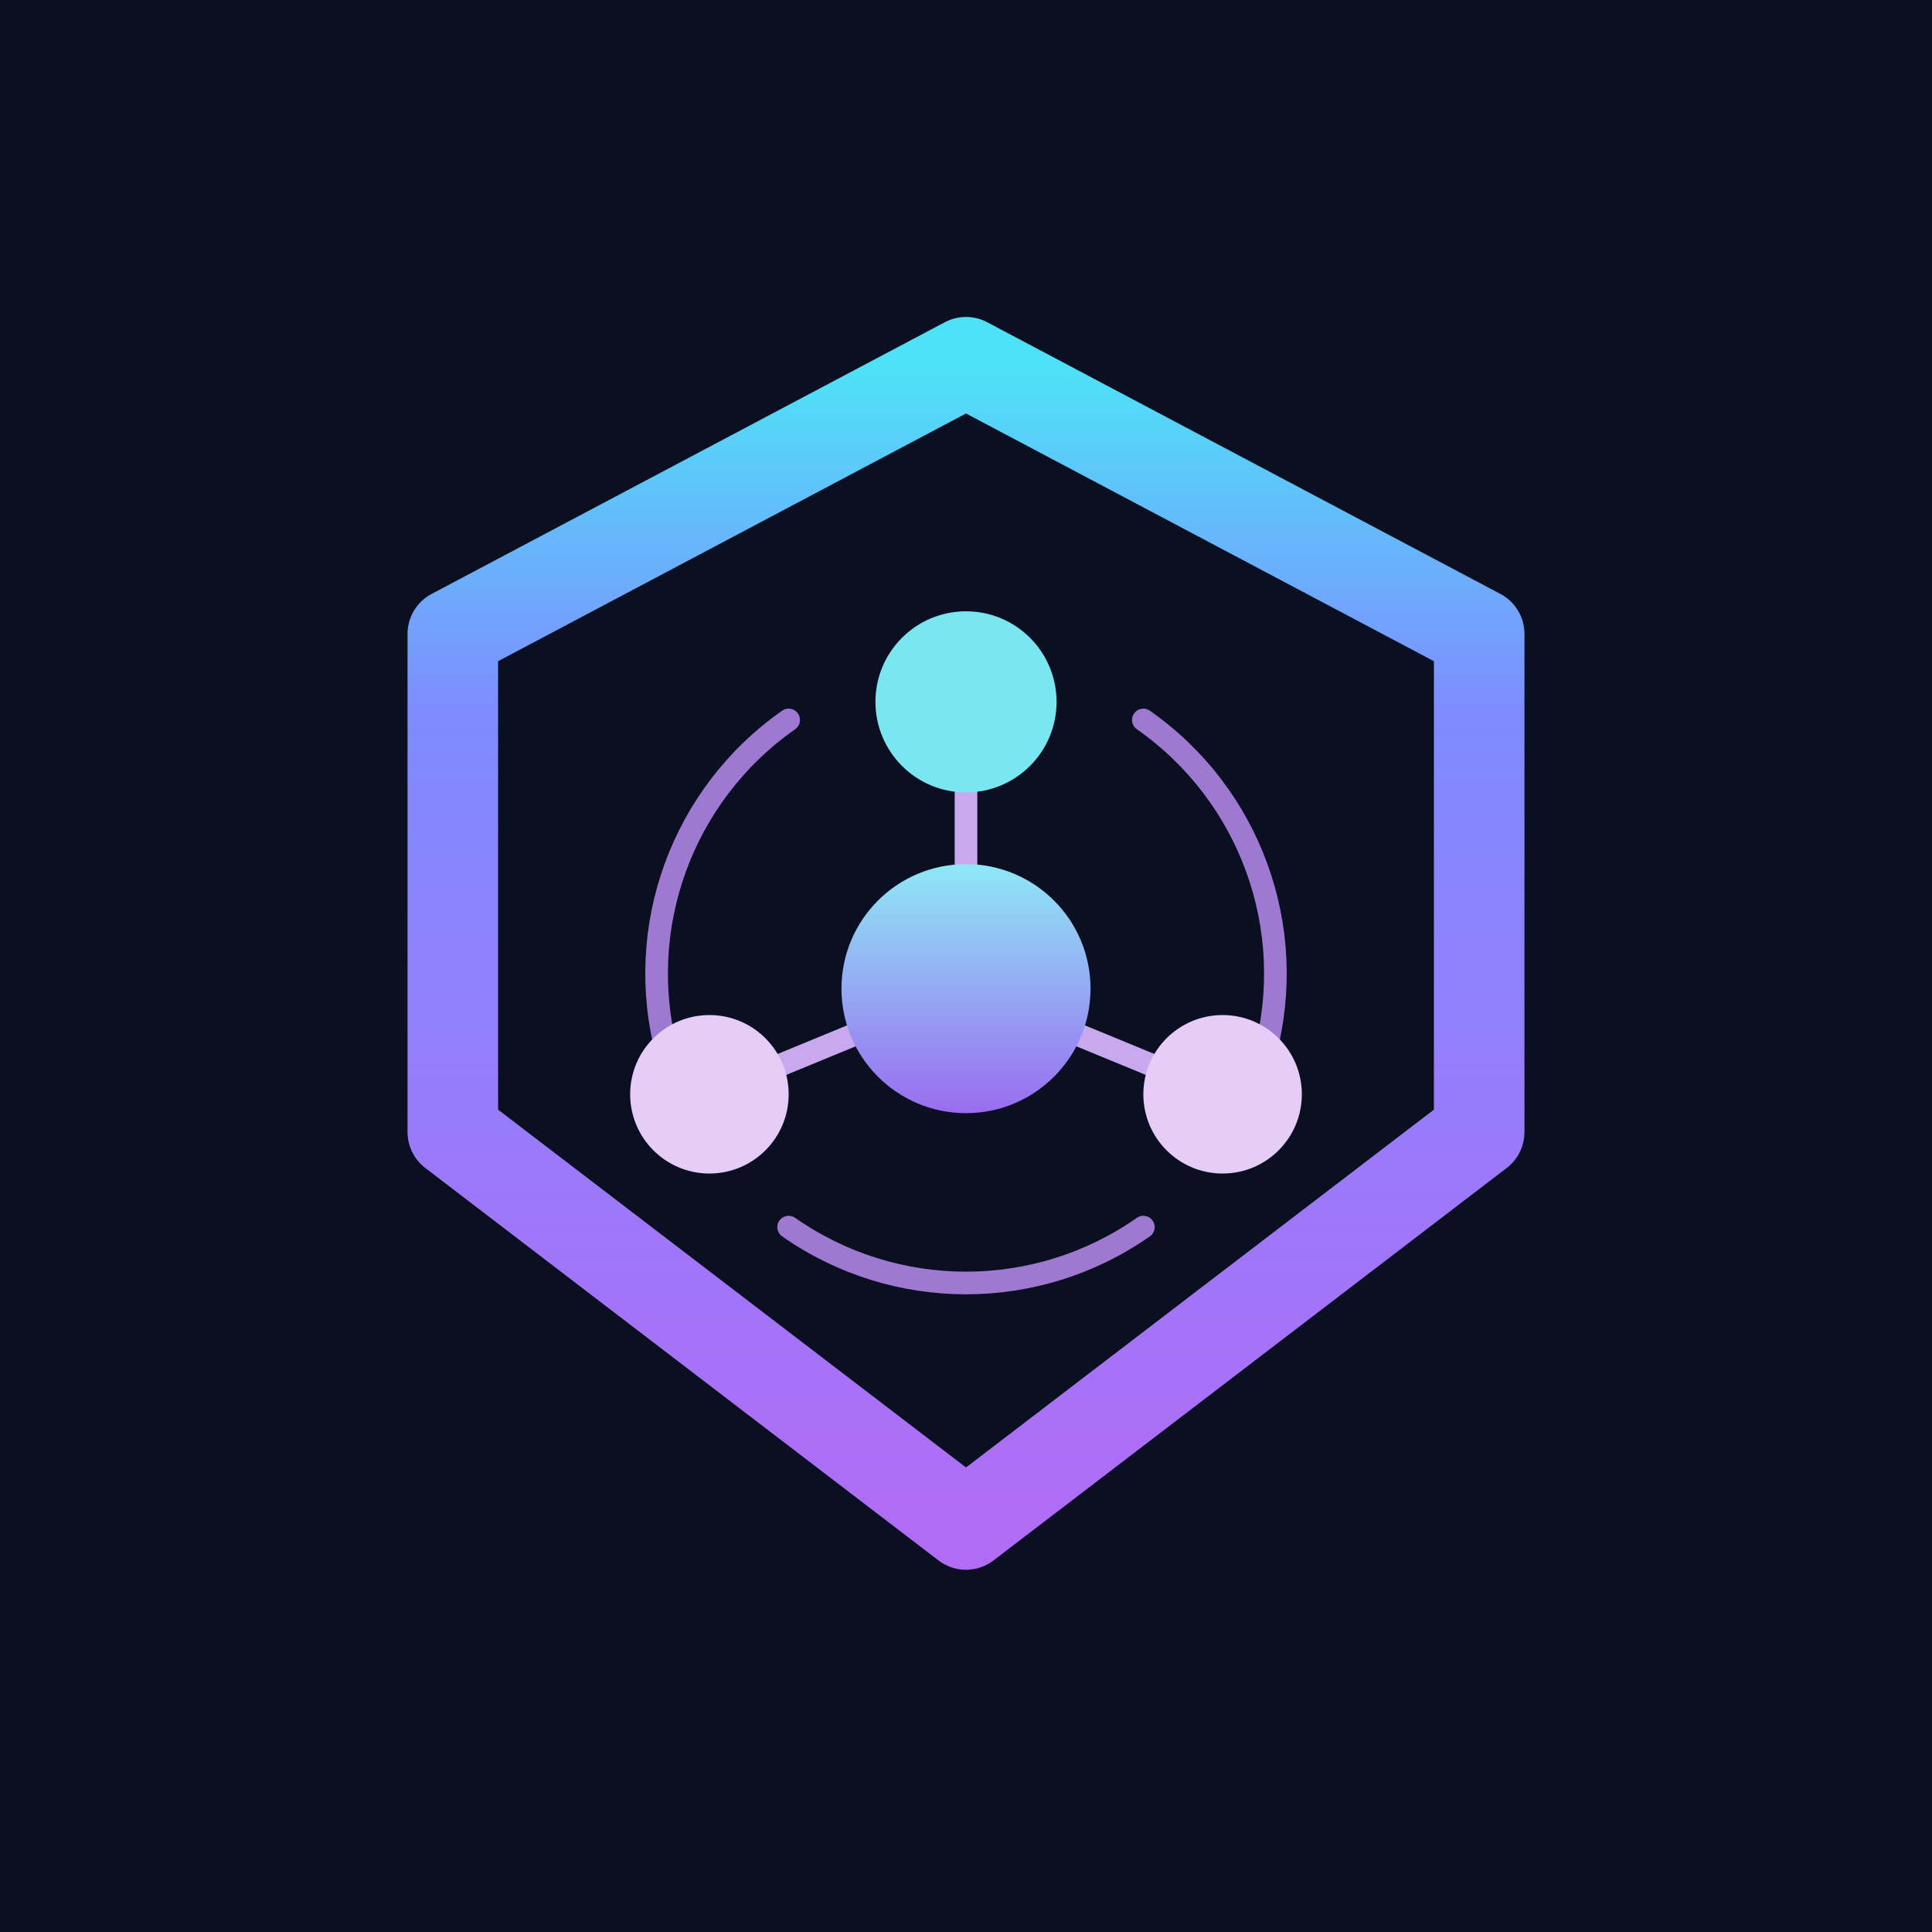
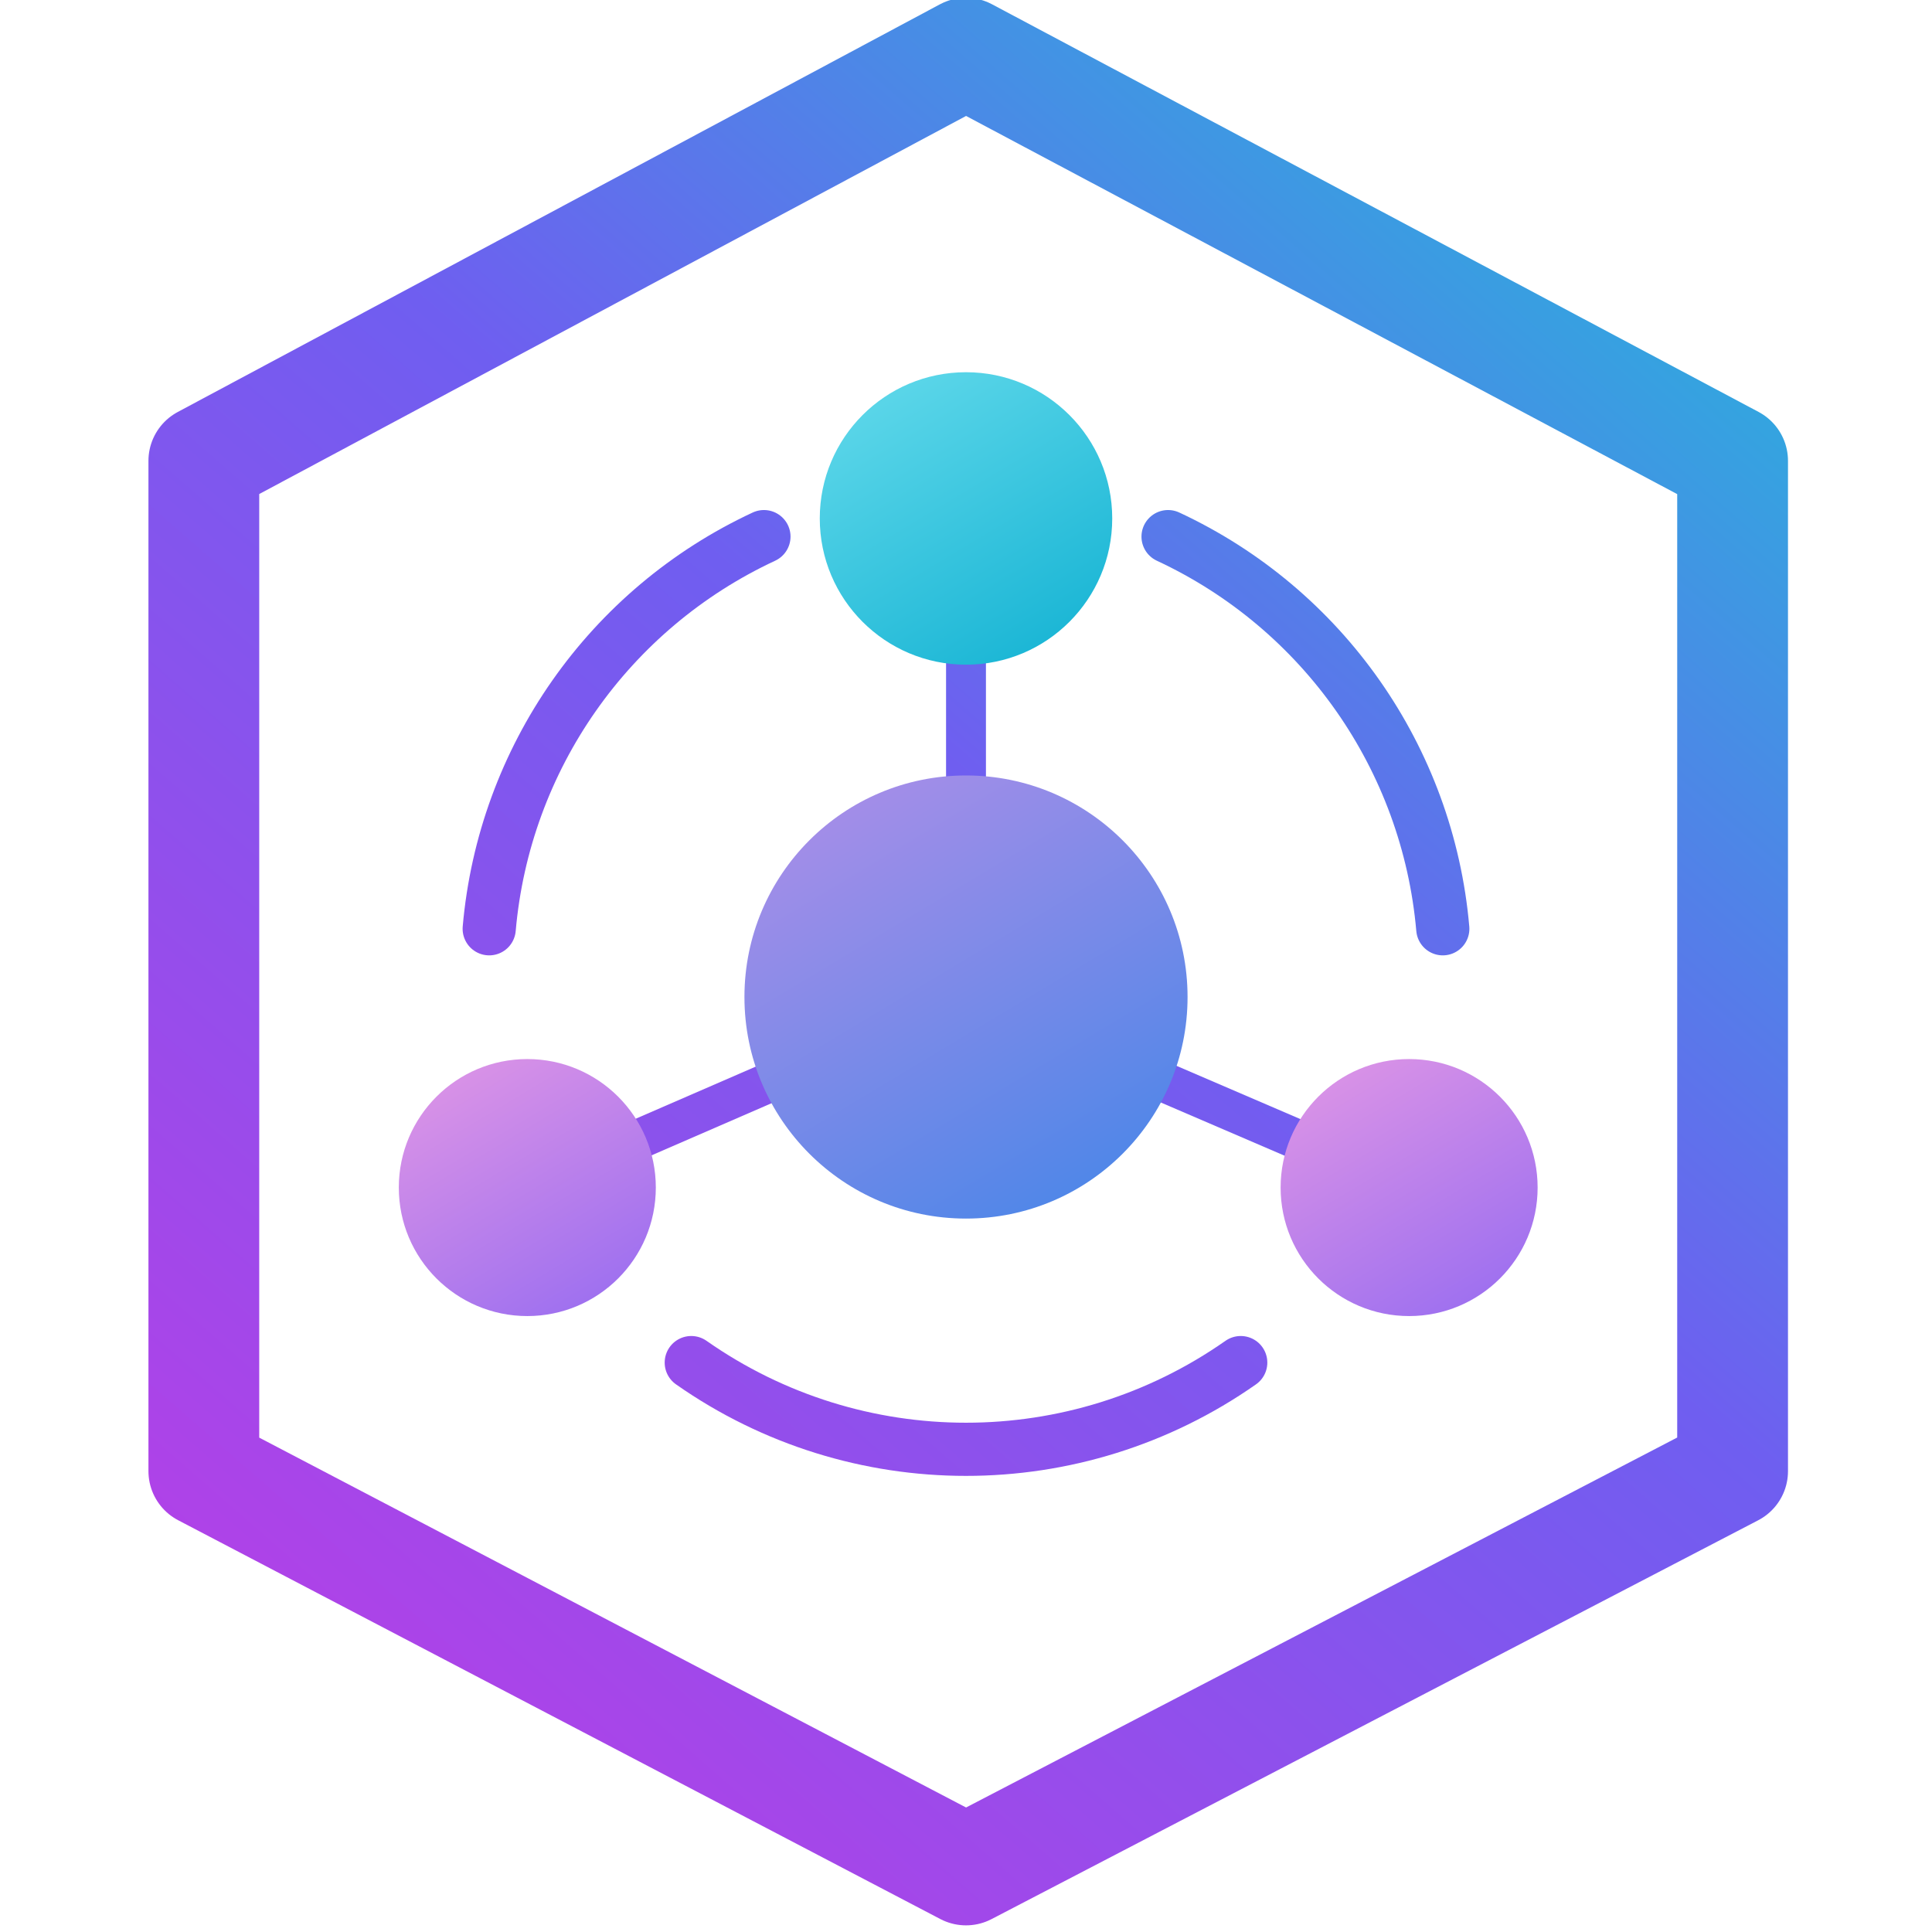
- <svg xmlns="http://www.w3.org/2000/svg" viewBox="0 0 512 512" role="img" aria-label="Kronn">
+ <svg xmlns="http://www.w3.org/2000/svg" viewBox="38 48 436 436" role="img" aria-label="Kronn">
  <defs>
-     <linearGradient id="kronn-shield" x1="0.5" y1="0" x2="0.5" y2="1">
-       <stop offset="0" stop-color="#4ee2f7" />
-       <stop offset="0.3" stop-color="#7f8bff" />
-       <stop offset="1" stop-color="#b06cf5" />
+     <linearGradient id="kronn-frame" gradientUnits="userSpaceOnUse" x1="441" y1="60" x2="84" y2="470">
+       <stop offset="0" stop-color="#1fbdda" />
+       <stop offset="0.45" stop-color="#6f5ef0" />
+       <stop offset="1" stop-color="#bd3ce6" />
    </linearGradient>
-     <linearGradient id="kronn-hub" x1="0.5" y1="0" x2="0.5" y2="1">
-       <stop offset="0" stop-color="#8fe8f6" />
-       <stop offset="1" stop-color="#9a6cf0" />
+     <linearGradient id="kronn-top" x1="0.2" y1="0" x2="0.8" y2="1">
+       <stop offset="0" stop-color="#5fd8ea" />
+       <stop offset="1" stop-color="#17b4d4" />
+     </linearGradient>
+     <linearGradient id="kronn-hub" x1="0.2" y1="0" x2="0.8" y2="1">
+       <stop offset="0" stop-color="#a98ee8" />
+       <stop offset="1" stop-color="#4a86e8" />
+     </linearGradient>
+     <linearGradient id="kronn-peer" x1="0.2" y1="0" x2="0.8" y2="1">
+       <stop offset="0" stop-color="#dc94e6" />
+       <stop offset="1" stop-color="#9b6ef0" />
    </linearGradient>
  </defs>
-   <rect width="512" height="512" fill="#0b0f22" />
-   <path d="M256 96 L392 168 V300 L256 404 L120 300 V168 Z" fill="none" stroke="url(#kronn-shield)" stroke-width="24" stroke-linejoin="round" />
-   <g fill="none" stroke="#b98cf0" stroke-width="6" stroke-linecap="round" opacity="0.85">
-     <path d="M176.8 279.2 A 82 82 0 0 1 209.0 190.8" />
-     <path d="M303.0 190.8 A 82 82 0 0 1 335.2 279.2" />
-     <path d="M303.0 325.2 A 82 82 0 0 1 209.0 325.2" />
+   <path d="M256 60 L429 152 V380 L256 470 L84 380 V152 Z" fill="none" stroke="url(#kronn-frame)" stroke-width="25" stroke-linejoin="round" />
+   <g fill="none" stroke="url(#kronn-frame)" stroke-width="12" stroke-linecap="round">
+     <path d="M148.4 257.6 A 108 108 0 0 1 210.4 169.1" />
+     <path d="M301.6 169.1 A 108 108 0 0 1 363.6 257.6" />
+     <path d="M318 355.5 A 108 108 0 0 1 194 355.5" />
  </g>
-   <g stroke="#c9a8f0" stroke-width="6" stroke-linecap="round" fill="none">
-     <path d="M256 262 V186" />
-     <path d="M256 262 L188 290" />
-     <path d="M256 262 L324 290" />
+   <g fill="none" stroke="url(#kronn-frame)" stroke-width="9" stroke-linecap="round">
+     <path d="M256 273 V165" />
+     <path d="M256 273 L157 316" />
+     <path d="M256 273 L356 316" />
  </g>
-   <circle cx="256" cy="186" r="24" fill="#79e6f0" />
-   <circle cx="188" cy="290" r="21" fill="#e6cdf8" />
-   <circle cx="324" cy="290" r="21" fill="#e6cdf8" />
-   <circle cx="256" cy="262" r="33" fill="url(#kronn-hub)" />
+   <circle cx="256" cy="165" r="33" fill="url(#kronn-top)" />
+   <circle cx="157" cy="316" r="29" fill="url(#kronn-peer)" />
+   <circle cx="356" cy="316" r="29" fill="url(#kronn-peer)" />
+   <circle cx="256" cy="273" r="50" fill="url(#kronn-hub)" />
</svg>
